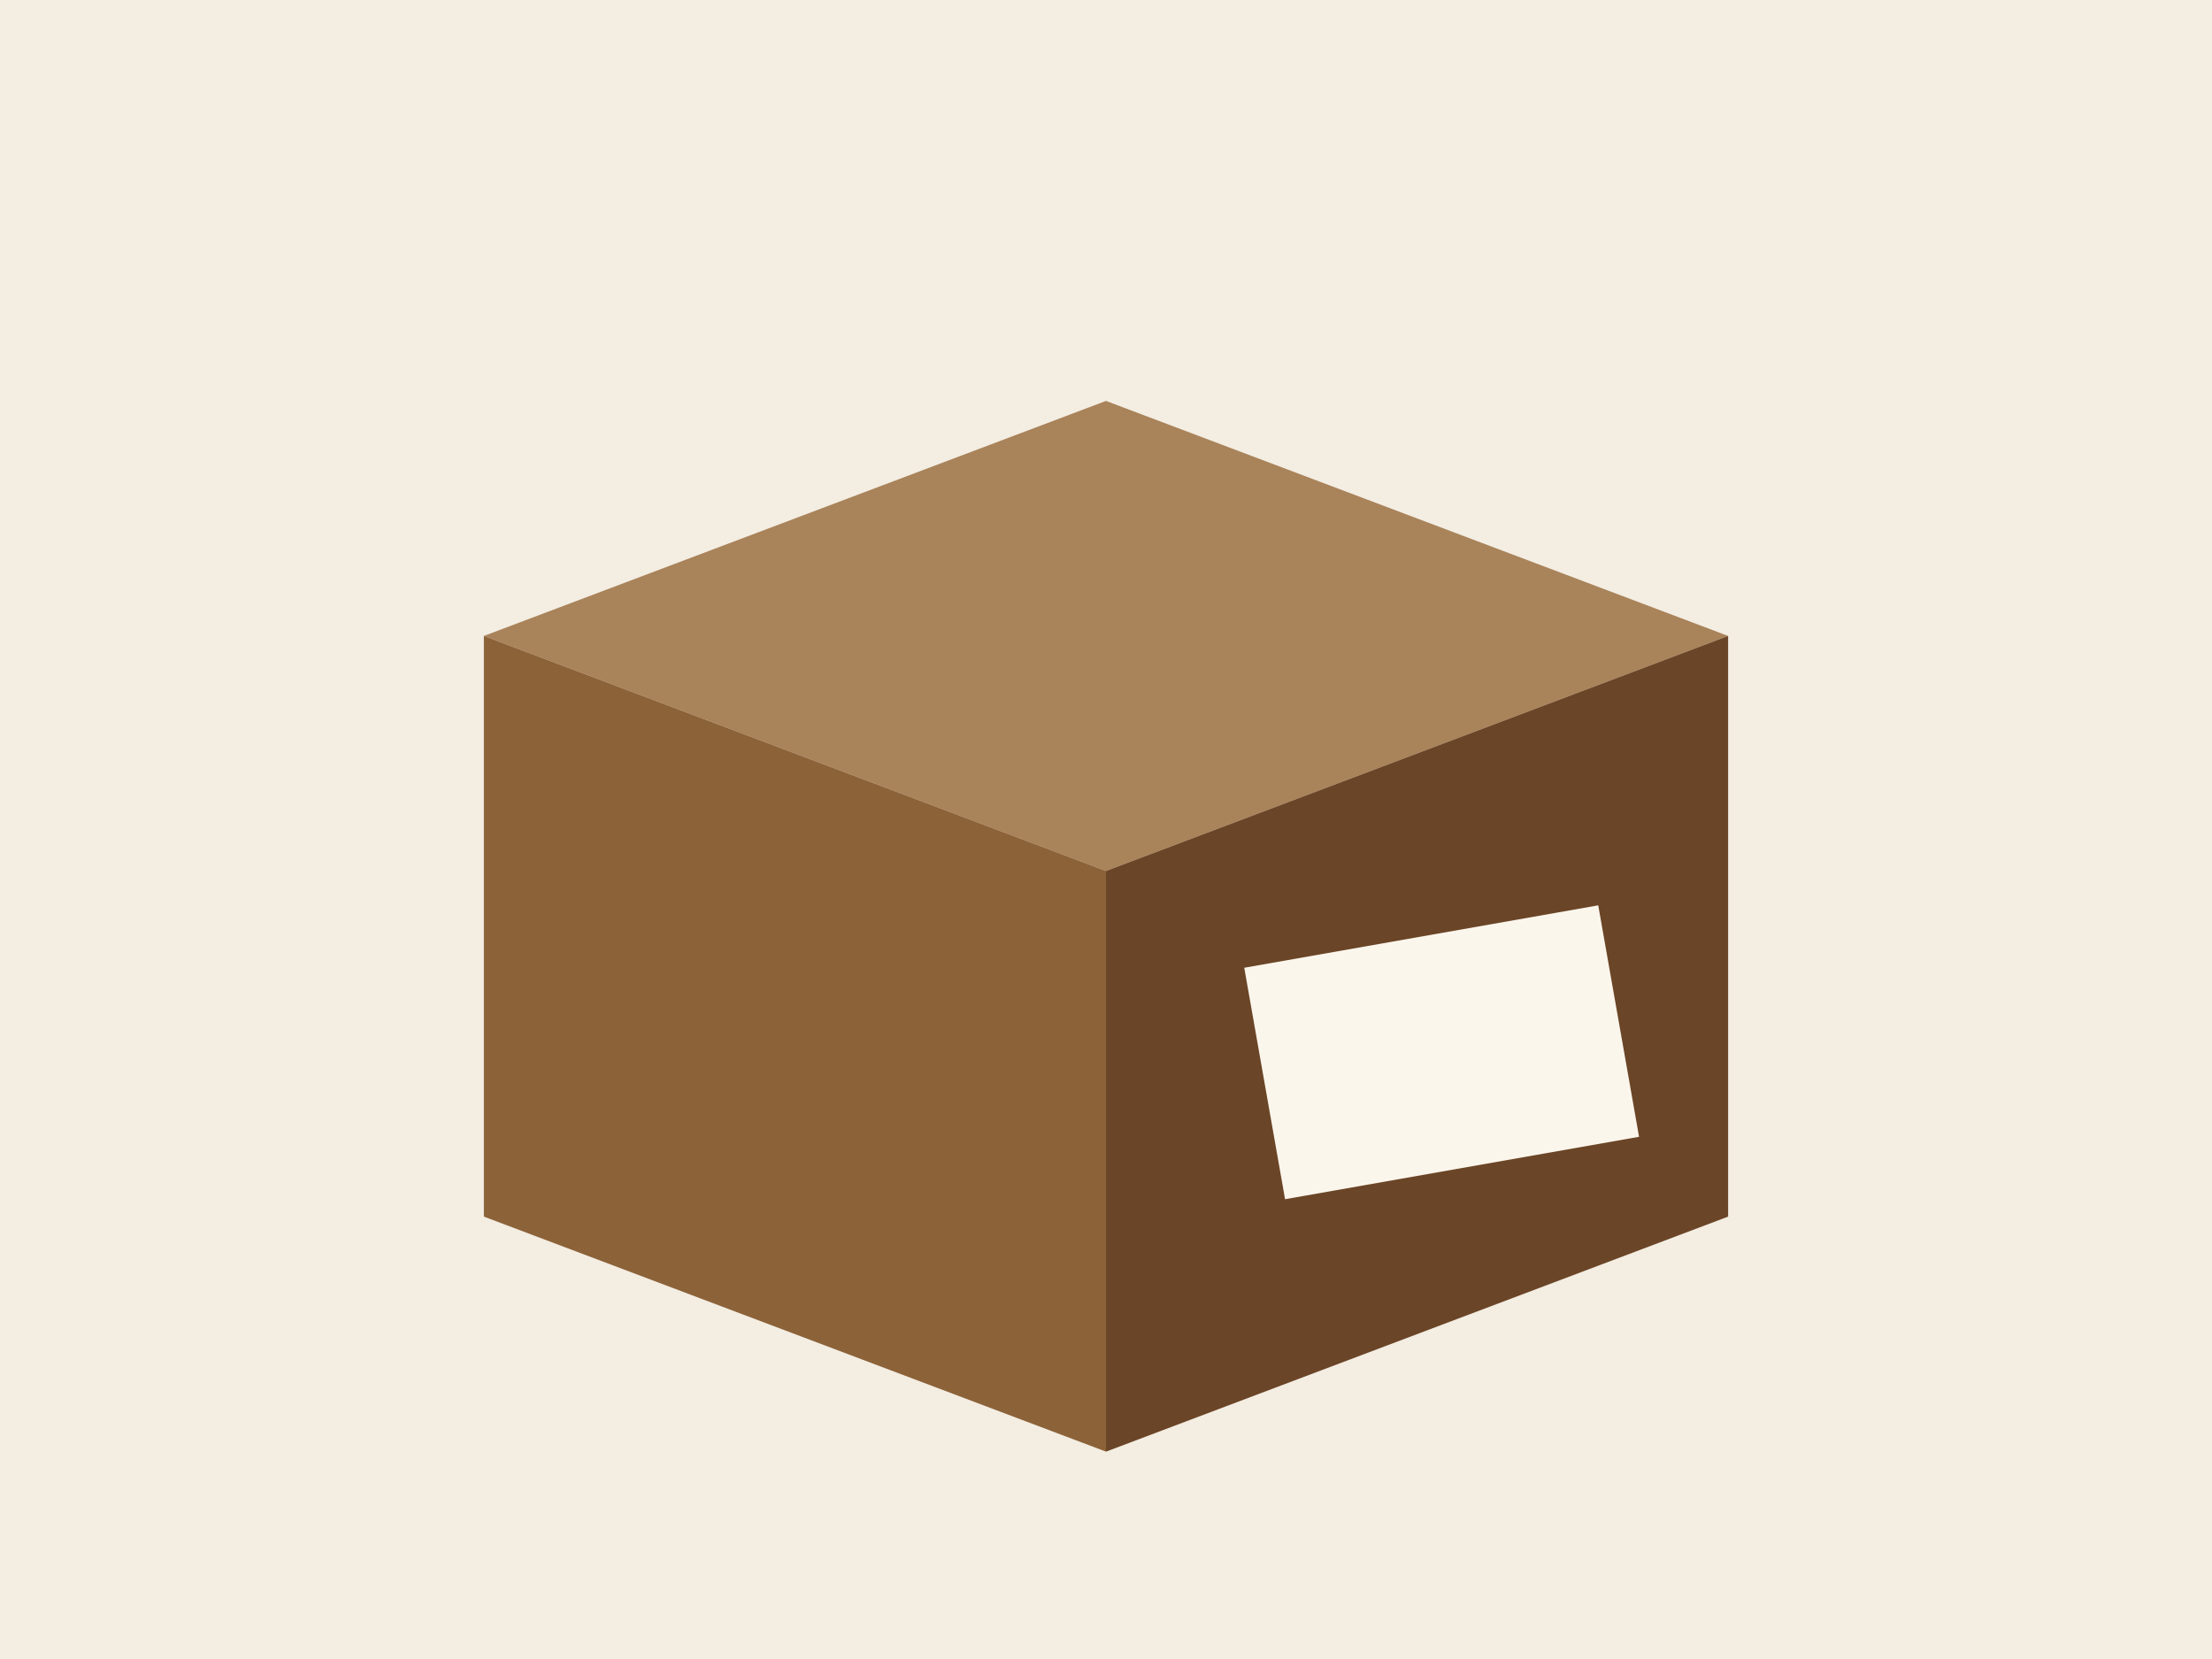
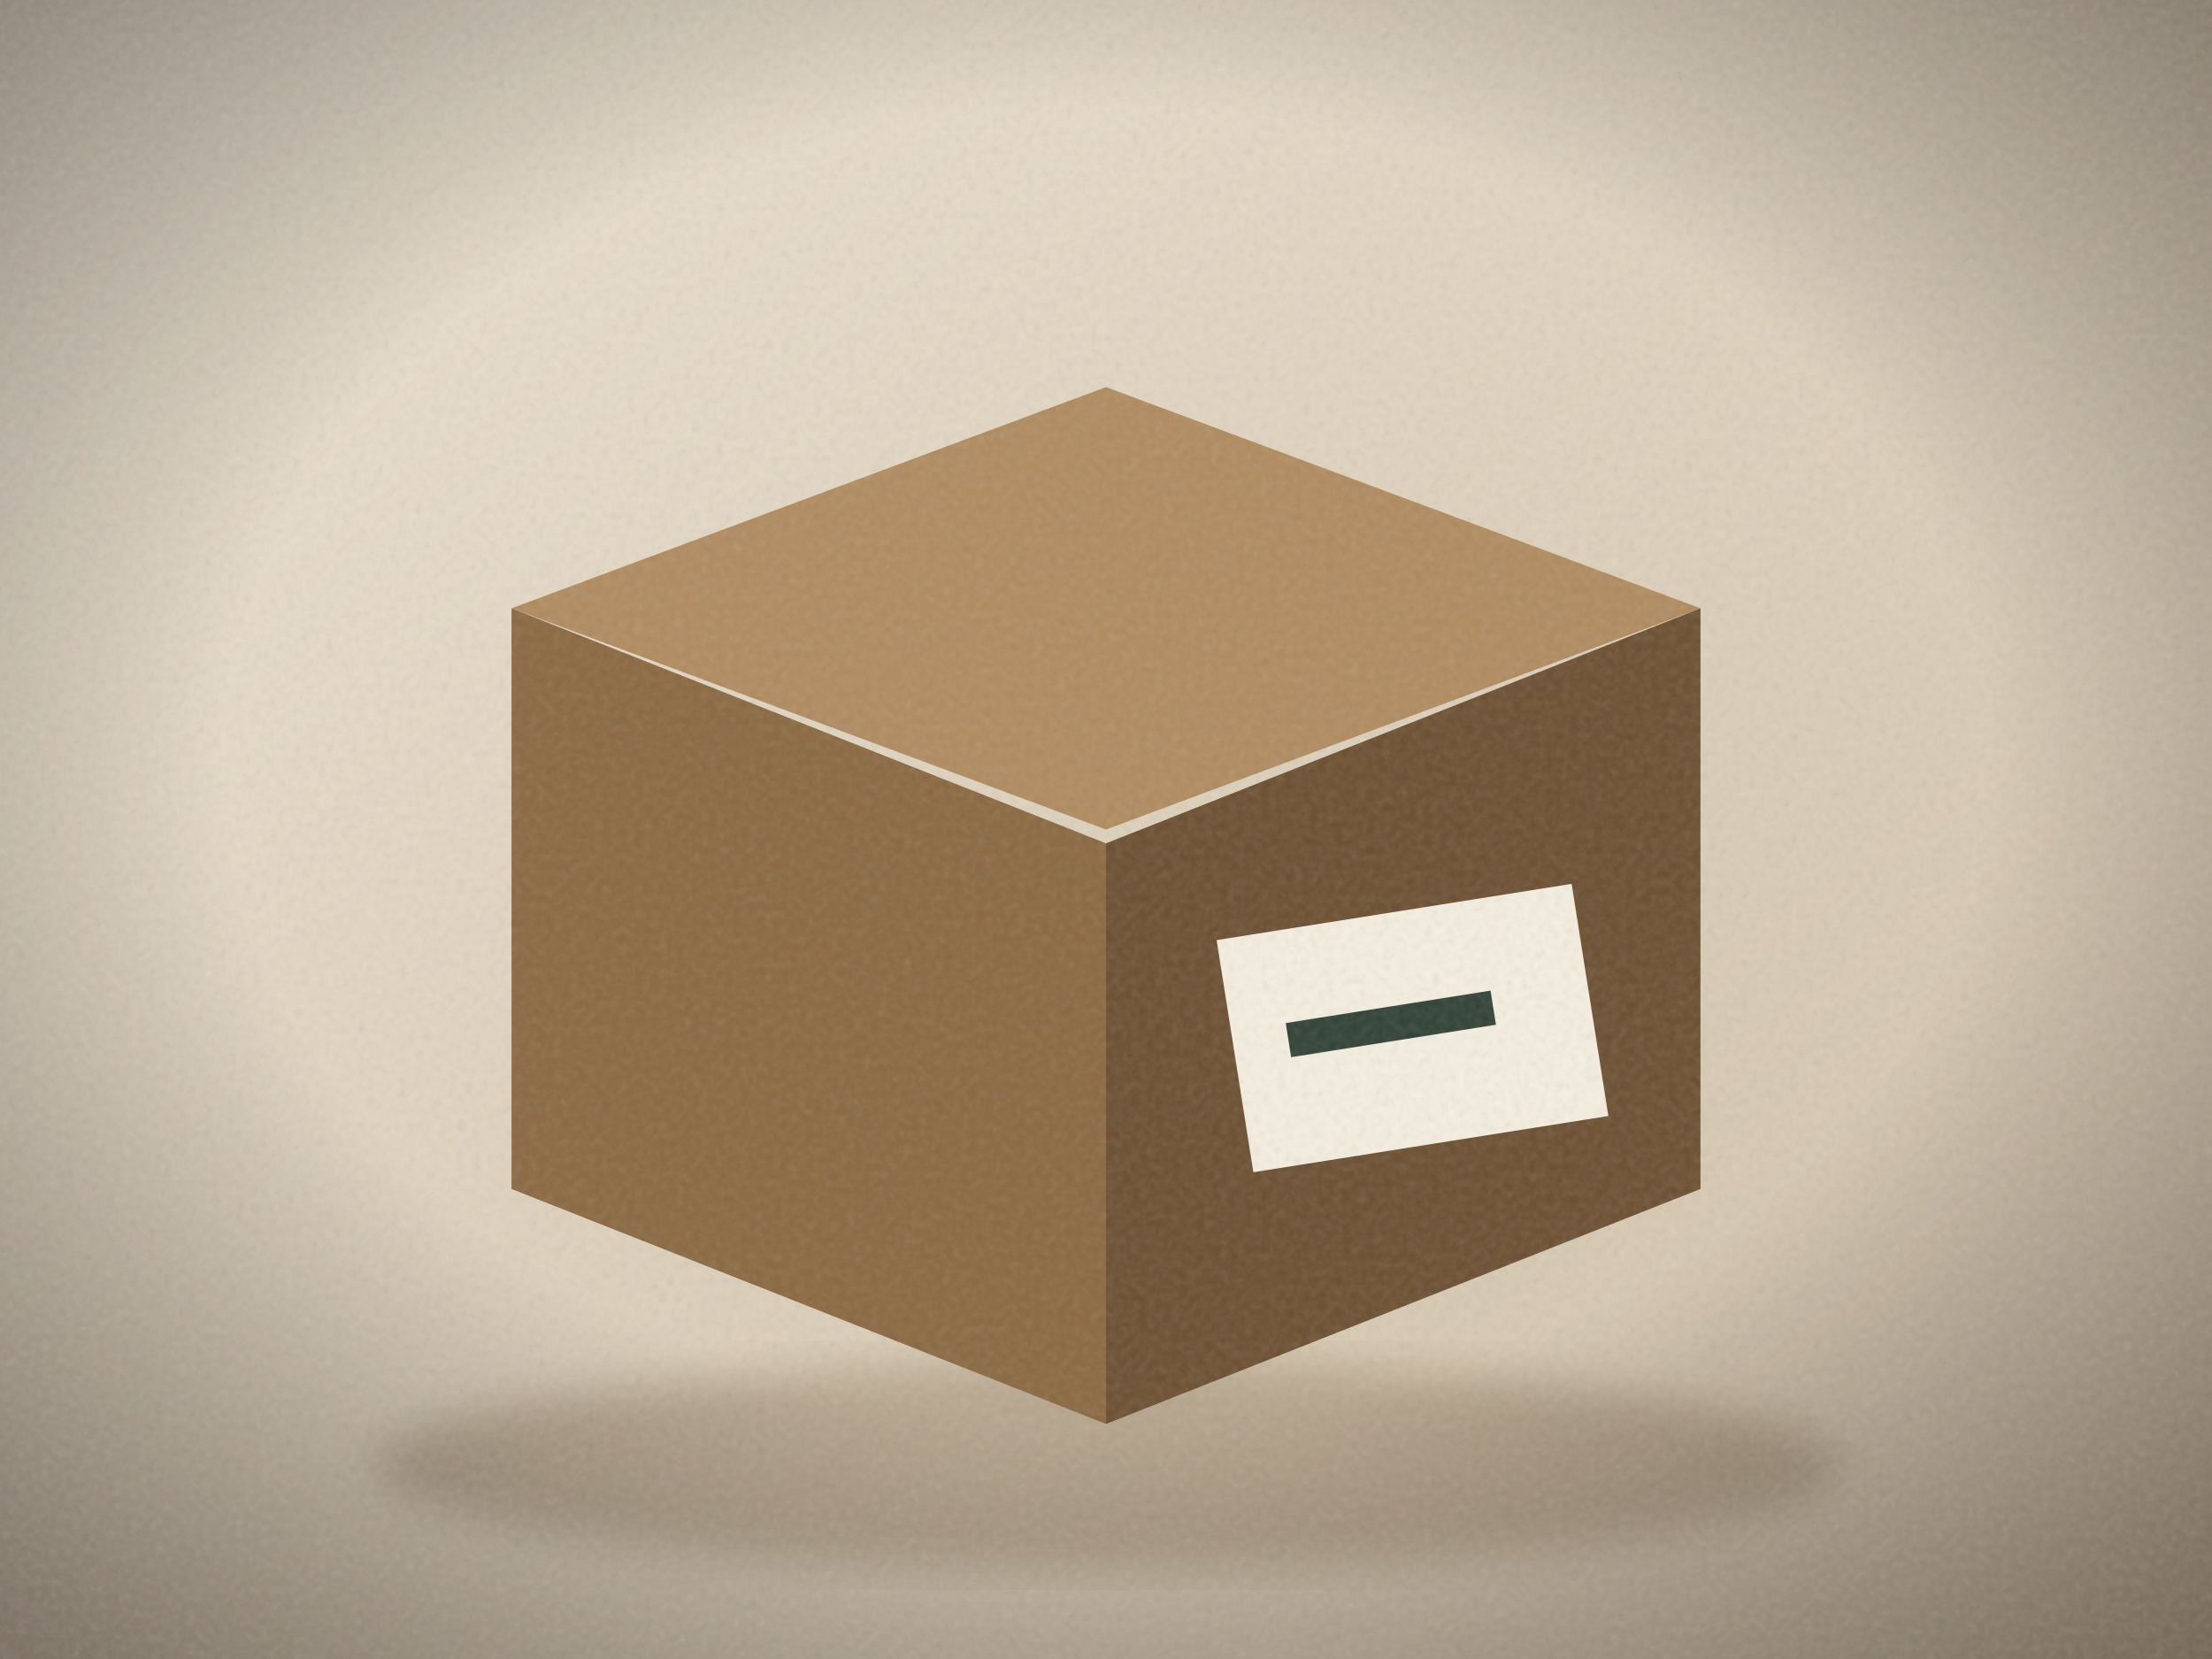
<svg xmlns="http://www.w3.org/2000/svg" viewBox="0 0 320 240" width="320" height="240">
-   <rect width="320" height="240" fill="#F3EDE2" />
-   <path d="M70 92l90-34 90 34-90 34z" fill="#A9835A" />
-   <path d="M70 92v84l90 34V126z" fill="#8C6239" />
-   <path d="M250 92v84l-90 34V126z" fill="#6B4527" />
-   <rect x="180" y="140" width="52" height="34" fill="#FBF6EC" transform="rotate(-10 180 140)" />
+   <defs>
+     <filter id="grain" x="0" y="0" width="100%" height="100%">
+       <feTurbulence type="fractalNoise" baseFrequency="0.85" numOctaves="2" stitchTiles="stitch" />
+       <feColorMatrix type="saturate" values="0" />
+     </filter>
+     <filter id="soft">
+       <feGaussianBlur stdDeviation="3.2" />
+     </filter>
+     <filter id="soft2">
+       <feGaussianBlur stdDeviation="7" />
+     </filter>
+     <radialGradient id="vig" cx="50%" cy="46%" r="72%">
+       <stop offset="55%" stop-color="#000" stop-opacity="0" />
+       <stop offset="100%" stop-color="#1A1008" stop-opacity=".5" />
+     </radialGradient>
+     <radialGradient id="lamp" cx="50%" cy="50%" r="50%">
+       <stop offset="0%" stop-color="#FFE1A6" stop-opacity=".95" />
+       <stop offset="100%" stop-color="#FFE1A6" stop-opacity="0" />
+     </radialGradient>
+     <linearGradient id="bgz" x1="0" y1="0" x2="1" y2="1">
+       <stop offset="0%" stop-color="#EDE3D2" />
+       <stop offset="100%" stop-color="#CFBFA6" />
+     </linearGradient>
+   </defs>
+   <rect width="320" height="240" fill="url(#bgz)" />
+   <g filter="url(#soft)" opacity=".32">
+     <ellipse cx="160" cy="212" rx="106" ry="15" fill="#6B5334" />
+   </g>
+   <path d="M74 88l86-32 86 32-86 32z" fill="#B08A5E" />
+   <path d="M74 88v84l86 34V122z" fill="#8A6740" />
+   <path d="M246 88v84l-86 34V122z" fill="#6B4E2F" />
+   <rect x="176" y="136" width="52" height="34" fill="#F5EEE0" transform="rotate(-9 176 136)" />
+   <rect x="186" y="148" width="30" height="5" fill="#2F4034" transform="rotate(-9 186 148)" />
+   <rect width="320" height="240" fill="url(#vig)" />
+   <rect width="320" height="240" filter="url(#grain)" opacity=".17" />
</svg>
